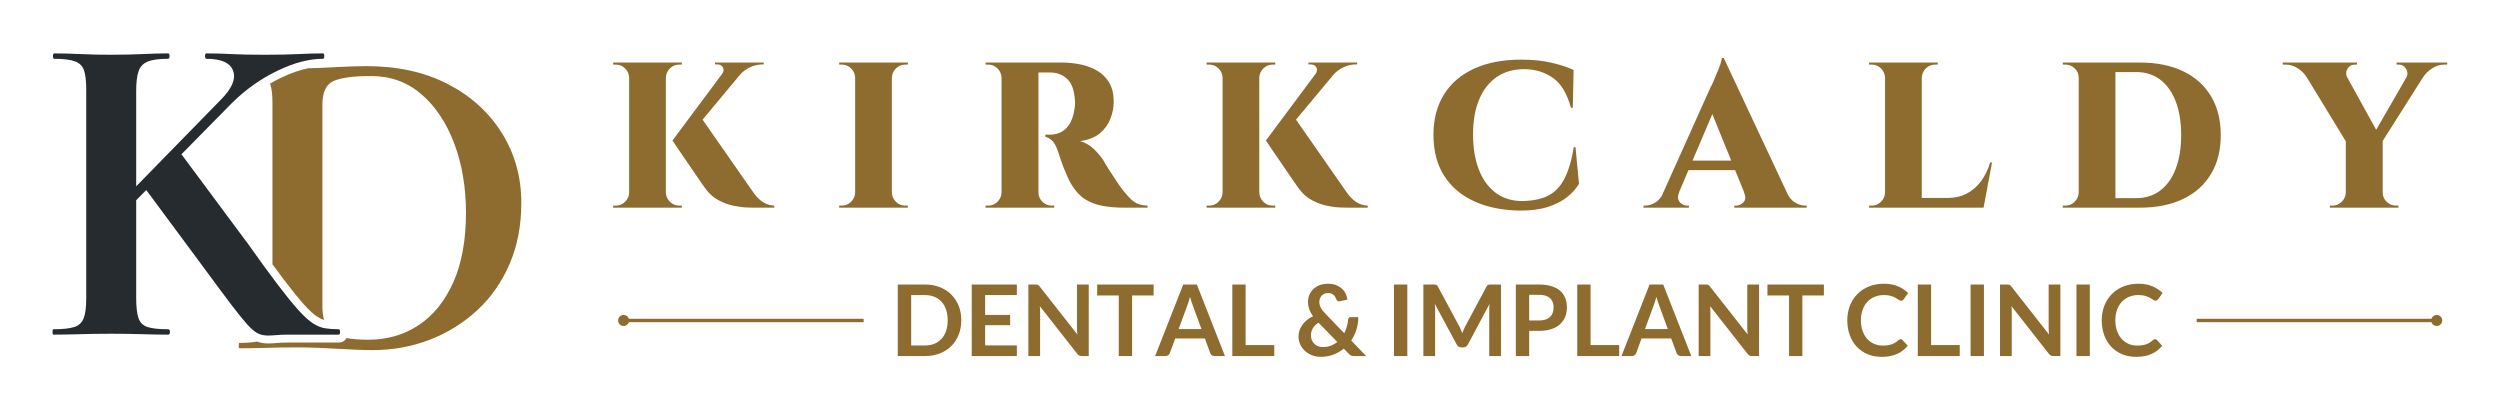
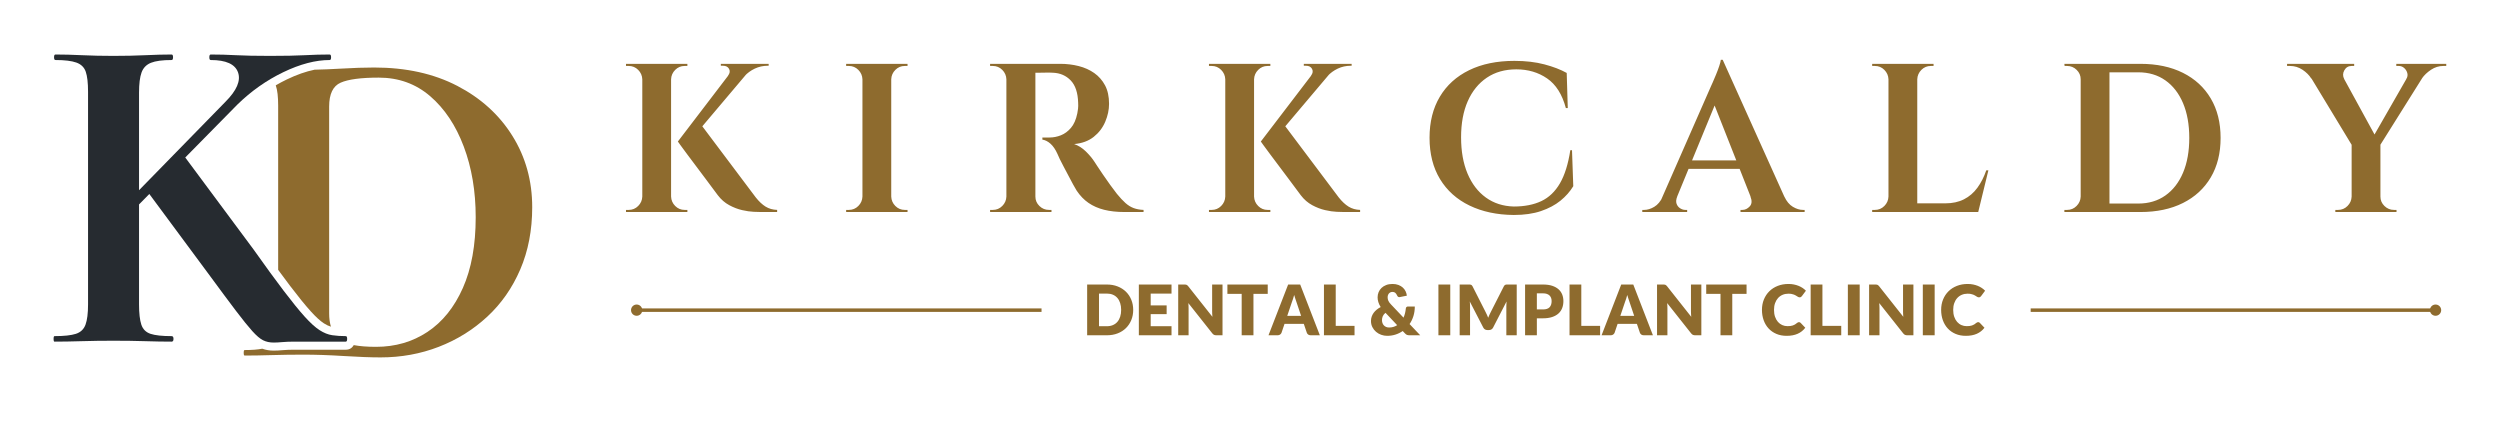
- <svg xmlns="http://www.w3.org/2000/svg" viewBox="0 0 1905 315" width="1905" height="315" role="img" aria-label="Kirkcaldy Dental &amp; Implant Clinic">
+ <svg xmlns="http://www.w3.org/2000/svg" viewBox="0 0 1866 315" width="1866" height="315" role="img" aria-label="Kirkcaldy Dental &amp; Implant Clinic">
  <g fill="#8E6B2E">
    <path d="M284.085 266.763Q273.112 266.763 256.653 265.735Q240.193 264.706 226.477 264.706Q214.133 264.706 202.817 265.049Q191.501 265.392 182.586 265.392Q181.9 265.392 181.9 263.334Q181.9 261.277 182.586 261.277Q190.744 261.277 195.772 260.267Q199.65 261.706 204.25 261.706Q207.267 261.706 211.311 261.338Q214.811 261.02 219.681 261.02H258.086Q262.089 261.02 264.025 257.587Q270.782 258.876 280.656 258.876Q302.259 258.876 319.061 247.732Q335.863 236.588 345.465 214.985Q355.066 193.382 355.066 162.178Q355.066 133.031 346.15 109.371Q337.235 85.711 321.118 71.823Q305.002 57.936 282.713 57.936Q262.825 57.936 254.252 61.707Q245.68 65.479 245.68 79.538V233.845Q245.68 239.482 247 243.833Q244.494 243.098 241.796 241.364Q237.671 238.712 231.866 232.279Q225.691 225.437 216.586 213.465Q212.513 208.11 207.618 201.423V78.853Q207.618 68.908 205.903 63.936Q205.86 63.811 205.814 63.688Q209.85 61.341 214.064 59.311Q225.057 54.014 234.796 52.022Q243.787 51.837 253.91 51.249Q268.654 50.392 279.284 50.392Q314.946 50.392 341.35 64.108Q367.753 77.824 382.498 101.484Q397.243 125.144 397.243 154.634Q397.243 180.352 388.327 201.097Q379.412 221.843 363.638 236.416Q347.865 250.99 327.462 258.877Q307.059 266.763 284.085 266.763Z" />
    <path data-kd="K" fill="#262B30" d="M65.718 227.225V68.461Q65.718 58.517 64.003 53.545Q62.289 48.573 56.974 46.687Q51.659 44.801 41.372 44.801Q40.343 44.801 40.343 42.743Q40.343 40.686 41.372 40.686Q50.287 40.686 61.26 41.2Q72.233 41.715 84.577 41.715Q97.608 41.715 108.581 41.2Q119.553 40.686 128.126 40.686Q129.155 40.686 129.155 42.743Q129.155 44.801 128.126 44.801Q117.839 44.801 112.695 46.858Q107.552 48.915 105.666 54.059Q103.78 59.203 103.78 69.147V227.225Q103.78 237.169 105.494 242.313Q107.209 247.456 112.352 249.171Q117.496 250.885 128.126 250.885Q129.498 250.885 129.498 252.943Q129.498 255.0 128.126 255.0Q119.211 255.0 108.409 254.657Q97.608 254.314 84.577 254.314Q72.233 254.314 60.917 254.657Q49.601 255.0 40.686 255.0Q40.0 255.0 40.0 252.943Q40.0 250.885 40.686 250.885Q51.316 250.885 56.631 249.171Q61.946 247.456 63.832 242.313Q65.718 237.169 65.718 227.225ZM156.244 205.279 109.266 141.842 136.699 115.439 189.163 186.077Q202.536 204.936 211.794 217.109Q221.053 229.282 227.396 236.312Q233.74 243.341 238.541 246.427Q243.341 249.514 247.97 250.199Q252.6 250.885 258.086 250.885Q259.115 250.885 259.115 252.943Q259.115 255.0 258.086 255.0Q242.998 255.0 233.74 255.0Q224.482 255.0 219.681 255.0Q214.537 255.0 210.766 255.343Q206.994 255.686 204.25 255.686Q199.793 255.686 196.364 253.971Q192.935 252.257 188.305 247.113Q183.676 241.97 176.132 232.026Q168.589 222.081 156.244 205.279ZM79.777 166.531 168.246 76.005Q180.933 63.317 177.675 54.059Q174.418 44.801 157.273 44.801Q156.244 44.801 156.244 42.743Q156.244 40.686 157.273 40.686Q166.531 40.686 176.132 41.2Q185.734 41.715 201.507 41.715Q217.967 41.715 227.568 41.2Q237.169 40.686 246.085 40.686Q247.113 40.686 247.113 42.743Q247.113 44.801 246.085 44.801Q230.311 44.801 211.451 53.888Q192.592 62.974 177.161 78.062L89.035 167.56Z" />
-     <path d="M533.129 87.94 573.419 145.768Q577.053 151.14 581.082 153.826Q585.111 156.512 590.009 156.67V158.25H574.841Q573.261 158.25 568.837 158.092Q564.413 157.934 558.804 156.749Q553.195 155.564 547.507 152.562Q541.819 149.56 537.553 143.714Q536.605 142.45 534.393 139.29Q532.181 136.13 529.416 132.022Q526.651 127.914 523.649 123.569Q520.647 119.224 518.119 115.511Q515.591 111.798 514.011 109.428Q512.431 107.058 512.431 107.058ZM570.733 48.756 523.175 105.794 512.431 107.058 555.881 48.756ZM581.951 47.65V49.072H581.319Q576.105 49.072 571.602 51.205Q567.099 53.338 563.939 56.814L550.193 56.498Q552.089 53.812 550.904 51.442Q549.719 49.072 546.401 49.072H544.821V47.65H581.319ZM507.375 47.65V158.25H479.409V47.65ZM479.883 146.716V158.25H467.243V156.67Q467.401 156.67 468.27 156.67Q469.139 156.67 469.297 156.67Q473.405 156.67 476.328 153.747Q479.251 150.824 479.409 146.716ZM479.883 59.184H479.409Q479.251 55.076 476.328 52.153Q473.405 49.23 469.297 49.23Q469.139 49.23 468.27 49.23Q467.401 49.23 467.243 49.23V47.65H479.883ZM506.901 146.716H507.375Q507.533 150.824 510.456 153.747Q513.379 156.67 517.487 156.67Q517.803 156.67 518.672 156.67Q519.541 156.67 519.541 156.67V158.25H506.901ZM506.901 59.184V47.65H519.541V49.23Q519.383 49.23 518.593 49.23Q517.803 49.23 517.487 49.23Q513.379 49.23 510.456 52.153Q507.533 55.076 507.375 59.184ZM679.595 47.65V158.25H651.629V47.65ZM652.103 146.716V158.25H639.463V156.67Q639.463 156.67 640.49 156.67Q641.517 156.67 641.517 156.67Q645.625 156.67 648.548 153.747Q651.471 150.824 651.629 146.716ZM652.103 59.184H651.629Q651.471 55.076 648.548 52.153Q645.625 49.23 641.517 49.23Q641.517 49.23 640.49 49.23Q639.463 49.23 639.463 49.23V47.65H652.103ZM679.121 146.716H679.595Q679.753 150.824 682.676 153.747Q685.599 156.67 689.707 156.67Q689.707 156.67 690.655 156.67Q691.603 156.67 691.761 156.67V158.25H679.121ZM679.121 59.184V47.65H691.761V49.23Q691.603 49.23 690.655 49.23Q689.707 49.23 689.707 49.23Q685.599 49.23 682.676 52.153Q679.753 55.076 679.595 59.184ZM789.247 47.65H808.997Q816.107 47.65 823.217 49.072Q830.327 50.494 836.094 53.891Q841.861 57.288 845.258 63.055Q848.655 68.822 848.655 77.512Q848.655 83.832 846.206 90.31Q843.757 96.788 838.148 101.528Q832.539 106.268 823.059 107.532Q829.063 109.27 833.566 113.615Q838.069 117.96 840.913 122.384Q841.071 122.858 842.493 125.228Q843.915 127.598 846.206 131.074Q848.497 134.55 850.867 138.184Q853.237 141.818 855.449 144.662Q859.083 149.244 861.848 151.851Q864.613 154.458 867.536 155.485Q870.459 156.512 874.409 156.67V158.25H856.871Q847.865 158.25 840.36 156.907Q832.855 155.564 827.009 151.93Q821.163 148.296 816.739 141.028Q815.159 138.658 813.895 135.735Q812.631 132.812 811.367 129.889Q810.103 126.966 809.155 124.201Q808.207 121.436 807.417 118.987Q806.627 116.538 805.995 114.8Q804.099 109.428 801.65 107.137Q799.201 104.846 796.515 104.214V102.634Q796.989 102.634 798.174 102.634Q799.359 102.634 800.149 102.634Q804.573 102.634 808.365 100.738Q812.157 98.842 814.843 94.734Q817.529 90.626 818.635 83.832Q818.951 82.41 819.109 80.672Q819.267 78.934 819.109 76.722Q818.477 65.188 813.342 60.29Q808.207 55.392 800.781 55.234Q799.201 55.234 797.305 55.234Q795.409 55.234 793.671 55.234Q791.933 55.234 790.827 55.234Q790.827 55.234 790.432 53.338Q790.037 51.442 789.642 49.546Q789.247 47.65 789.247 47.65ZM791.301 47.65V158.25H763.177V47.65ZM763.651 146.716V158.25H751.011V156.67Q751.327 156.67 752.117 156.67Q752.907 156.67 753.065 156.67Q757.173 156.67 760.096 153.747Q763.019 150.824 763.177 146.716ZM763.651 59.184H763.177Q763.019 55.076 760.096 52.153Q757.173 49.23 753.065 49.23Q752.907 49.23 752.117 49.23Q751.327 49.23 751.011 49.23V47.65H763.651ZM790.827 146.716H791.301Q791.301 150.824 794.303 153.747Q797.305 156.67 801.413 156.67Q801.729 156.67 802.44 156.67Q803.151 156.67 803.309 156.67V158.25H790.827ZM985.325 87.94 1025.615 145.768Q1029.249 151.14 1033.278 153.826Q1037.307 156.512 1042.205 156.67V158.25H1027.037Q1025.457 158.25 1021.033 158.092Q1016.609 157.934 1011 156.749Q1005.391 155.564 999.703 152.562Q994.015 149.56 989.749 143.714Q988.801 142.45 986.589 139.29Q984.377 136.13 981.612 132.022Q978.847 127.914 975.845 123.569Q972.843 119.224 970.315 115.511Q967.787 111.798 966.207 109.428Q964.627 107.058 964.627 107.058ZM1022.929 48.756 975.371 105.794 964.627 107.058 1008.077 48.756ZM1034.147 47.65V49.072H1033.515Q1028.301 49.072 1023.798 51.205Q1019.295 53.338 1016.135 56.814L1002.389 56.498Q1004.285 53.812 1003.1 51.442Q1001.915 49.072 998.597 49.072H997.017V47.65H1033.515ZM959.571 47.65V158.25H931.605V47.65ZM932.079 146.716V158.25H919.439V156.67Q919.597 156.67 920.466 156.67Q921.335 156.67 921.493 156.67Q925.601 156.67 928.524 153.747Q931.447 150.824 931.605 146.716ZM932.079 59.184H931.605Q931.447 55.076 928.524 52.153Q925.601 49.23 921.493 49.23Q921.335 49.23 920.466 49.23Q919.597 49.23 919.439 49.23V47.65H932.079ZM959.097 146.716H959.571Q959.729 150.824 962.652 153.747Q965.575 156.67 969.683 156.67Q969.999 156.67 970.868 156.67Q971.737 156.67 971.737 156.67V158.25H959.097ZM959.097 59.184V47.65H971.737V49.23Q971.579 49.23 970.789 49.23Q969.999 49.23 969.683 49.23Q965.575 49.23 962.652 52.153Q959.729 55.076 959.571 59.184ZM1200.521 112.114 1203.207 140.08Q1199.889 145.61 1194.122 150.192Q1188.355 154.774 1179.665 157.618Q1170.975 160.462 1158.809 160.462Q1138.585 160.304 1123.575 153.51Q1108.565 146.716 1100.428 133.918Q1092.291 121.12 1092.291 102.792Q1092.291 84.938 1100.27 72.061Q1108.249 59.184 1123.259 52.311Q1138.269 45.438 1159.125 45.438Q1172.081 45.438 1182.272 47.808Q1192.463 50.178 1199.099 53.338L1198.467 82.094H1197.045Q1192.621 65.82 1183.22 59.263Q1173.819 52.706 1161.337 52.706Q1149.171 52.706 1140.481 58.71Q1131.791 64.714 1127.13 75.774Q1122.469 86.834 1122.469 102.318Q1122.469 117.96 1126.893 129.257Q1131.317 140.554 1139.454 146.716Q1147.591 152.878 1158.809 153.194Q1171.291 153.194 1179.27 149.323Q1187.249 145.452 1191.989 136.367Q1196.729 127.282 1199.257 112.114ZM1313.491 44.174 1366.579 157.302H1333.399L1301.799 79.566ZM1279.521 146.716Q1278.099 149.876 1278.889 152.088Q1279.679 154.3 1281.654 155.485Q1283.629 156.67 1285.525 156.67H1286.947V158.25H1252.345V156.67Q1252.345 156.67 1253.056 156.67Q1253.767 156.67 1253.767 156.67Q1257.401 156.67 1261.272 154.379Q1265.143 152.088 1267.671 146.716ZM1313.491 44.174 1313.649 66.136 1274.623 157.776H1262.457L1303.537 66.294Q1304.327 65.188 1305.512 62.265Q1306.697 59.342 1308.198 55.866Q1309.699 52.39 1310.805 49.23Q1311.911 46.07 1312.069 44.174ZM1328.185 122.384V129.652H1282.523V122.384ZM1328.975 146.716H1361.523Q1364.051 152.088 1367.922 154.379Q1371.793 156.67 1375.427 156.67Q1375.427 156.67 1376.059 156.67Q1376.691 156.67 1376.691 156.67V158.25H1321.549V156.67H1322.971Q1326.131 156.67 1328.58 154.063Q1331.029 151.456 1328.975 146.716ZM1464.381 47.65V158.25H1436.415V47.65ZM1505.777 150.824 1510.991 158.25H1463.907V150.824ZM1517.943 123.806 1511.465 158.25H1478.759L1484.447 150.824Q1492.189 150.824 1498.509 147.585Q1504.829 144.346 1509.411 138.263Q1513.993 132.18 1516.521 123.806ZM1436.889 146.716V158.25H1424.249V156.67Q1424.249 156.67 1425.276 156.67Q1426.303 156.67 1426.303 156.67Q1430.411 156.67 1433.334 153.747Q1436.257 150.824 1436.415 146.716ZM1436.889 59.184H1436.415Q1436.257 55.076 1433.334 52.153Q1430.411 49.23 1426.303 49.23Q1426.303 49.23 1425.276 49.23Q1424.249 49.23 1424.249 49.23V47.65H1436.889ZM1463.907 59.184V47.65H1476.547V49.23Q1476.389 49.23 1475.441 49.23Q1474.493 49.23 1474.493 49.23Q1470.385 49.23 1467.462 52.153Q1464.539 55.076 1464.381 59.184ZM1630.439 47.65Q1649.715 47.65 1663.54 54.286Q1677.365 60.922 1684.791 73.325Q1692.217 85.728 1692.217 102.95Q1692.217 120.172 1684.791 132.575Q1677.365 144.978 1663.54 151.614Q1649.715 158.25 1630.439 158.25H1591.571L1591.413 150.982Q1597.417 150.982 1602.947 150.982Q1608.477 150.982 1613.059 150.982Q1617.641 150.982 1620.959 150.982Q1624.277 150.982 1626.094 150.982Q1627.911 150.982 1627.911 150.982Q1638.497 150.982 1646.16 145.136Q1653.823 139.29 1657.931 128.546Q1662.039 117.802 1662.039 102.95Q1662.039 88.098 1657.931 77.354Q1653.823 66.61 1646.16 60.764Q1638.497 54.918 1627.911 54.918Q1627.911 54.918 1626.015 54.918Q1624.119 54.918 1620.564 54.918Q1617.009 54.918 1612.348 54.918Q1607.687 54.918 1601.92 54.918Q1596.153 54.918 1589.833 54.918V47.65ZM1611.953 47.65V158.25H1583.987V47.65ZM1584.461 146.716V158.25H1571.821V156.67Q1571.821 156.67 1572.848 156.67Q1573.875 156.67 1573.875 156.67Q1577.983 156.67 1580.906 153.747Q1583.829 150.824 1583.987 146.716ZM1584.461 59.184H1583.987Q1583.987 55.076 1580.985 52.153Q1577.983 49.23 1573.875 49.23Q1573.875 49.23 1572.927 49.23Q1571.979 49.23 1571.979 49.23L1571.821 47.65H1584.461ZM1782.435 47.808 1815.141 107.058 1787.807 108.164 1750.993 47.808ZM1815.615 107.374V158.25H1787.491V107.374ZM1840.105 47.808H1853.377L1813.719 110.376L1804.871 108.954ZM1833.627 59.026Q1834.891 56.814 1834.259 54.523Q1833.627 52.232 1831.968 50.731Q1830.309 49.23 1828.097 49.23Q1828.097 49.23 1827.149 49.23Q1826.201 49.23 1826.201 49.23V47.65H1864.753V49.23H1862.541Q1857.643 49.23 1853.298 52.074Q1848.953 54.918 1846.583 58.552ZM1788.597 59.026 1757.471 58.552Q1755.259 54.918 1750.993 52.074Q1746.727 49.23 1741.671 49.23H1739.459V47.65H1796.023V49.23Q1796.023 49.23 1795.075 49.23Q1794.127 49.23 1794.127 49.23Q1790.651 49.23 1788.755 52.469Q1786.859 55.708 1788.597 59.026ZM1787.965 146.716V158.25H1775.325V156.67Q1775.325 156.67 1776.273 156.67Q1777.221 156.67 1777.379 156.67Q1781.487 156.67 1784.41 153.747Q1787.333 150.824 1787.491 146.716ZM1815.141 146.716H1815.615Q1815.615 150.824 1818.617 153.747Q1821.619 156.67 1825.727 156.67Q1825.727 156.67 1826.675 156.67Q1827.623 156.67 1827.623 156.67V158.25H1815.141Z" />
-     <path d="M732.504 244.053Q732.504 250.047 730.506 255.061Q728.508 260.075 724.889 263.695Q721.27 267.314 716.18 269.312Q711.091 271.31 704.908 271.31H684.098V216.796H704.908Q711.091 216.796 716.18 218.813Q721.27 220.83 724.889 224.43Q728.508 228.03 730.506 233.045Q732.504 238.059 732.504 244.053ZM722.137 244.053Q722.137 239.567 720.931 236.004Q719.724 232.441 717.5 229.972Q715.276 227.503 712.09 226.183Q708.904 224.864 704.908 224.864H694.314V263.242H704.908Q708.904 263.242 712.09 261.923Q715.276 260.603 717.5 258.134Q719.724 255.665 720.931 252.102Q722.137 248.539 722.137 244.053ZM774.842 216.796V224.864H750.676V239.981H769.714V247.785H750.676V263.204H774.842V271.31H740.459V216.796ZM788.941 216.796Q789.62 216.796 790.072 216.852Q790.525 216.909 790.883 217.079Q791.241 217.248 791.58 217.569Q791.92 217.889 792.334 218.417L820.949 254.873Q820.798 253.553 820.741 252.29Q820.685 251.027 820.685 249.934V216.796H829.62V271.31H824.379Q823.173 271.31 822.381 270.933Q821.59 270.556 820.836 269.576L792.334 233.271Q792.447 234.477 792.504 235.665Q792.561 236.852 792.561 237.832V271.31H783.626V216.796H788.941ZM879.044 216.796V225.127H862.645V271.31H852.504V225.127H836.029V216.796ZM933.408 271.31H925.566Q924.247 271.31 923.398 270.65Q922.55 269.99 922.173 269.01L918.102 257.889H895.519L891.448 269.01Q891.146 269.877 890.26 270.594Q889.374 271.31 888.092 271.31H880.213L901.627 216.796H911.994ZM898.121 250.726H915.5L908.865 232.592Q908.413 231.386 907.866 229.746Q907.319 228.106 906.792 226.183Q906.264 228.106 905.755 229.765Q905.246 231.423 904.756 232.668ZM949.166 262.941H970.995V271.31H939.025V216.796H949.166ZM1012.05 216.193Q1015.368 216.193 1017.988 217.211Q1020.608 218.228 1022.474 219.925Q1024.34 221.621 1025.415 223.808Q1026.489 225.995 1026.678 228.332L1020.759 229.576Q1020.646 229.614 1020.514 229.614Q1020.382 229.614 1020.269 229.614Q1019.628 229.614 1019.119 229.256Q1018.61 228.898 1018.308 228.144Q1017.969 227.163 1017.441 226.277Q1016.913 225.391 1016.159 224.732Q1015.405 224.072 1014.387 223.676Q1013.369 223.28 1012.05 223.28Q1010.467 223.28 1009.222 223.827Q1007.978 224.374 1007.111 225.297Q1006.244 226.221 1005.792 227.446Q1005.339 228.671 1005.339 230.029Q1005.339 231.16 1005.584 232.215Q1005.829 233.271 1006.357 234.326Q1006.885 235.382 1007.733 236.494Q1008.582 237.606 1009.826 238.888L1024.302 253.93Q1025.547 251.555 1026.301 248.916Q1027.055 246.277 1027.281 243.563Q1027.356 242.696 1027.846 242.168Q1028.336 241.64 1029.203 241.64H1035.047Q1035.009 246.617 1033.614 251.141Q1032.219 255.665 1029.618 259.472L1041.041 271.31H1031.918Q1031.202 271.31 1030.655 271.235Q1030.108 271.159 1029.618 270.952Q1029.128 270.745 1028.676 270.405Q1028.223 270.066 1027.733 269.538L1023.963 265.655Q1020.344 268.596 1015.914 270.254Q1011.484 271.913 1006.32 271.913Q1003.153 271.913 1000.137 270.839Q997.121 269.764 994.746 267.728Q992.371 265.693 990.919 262.809Q989.468 259.925 989.468 256.305Q989.468 253.78 990.297 251.499Q991.126 249.218 992.597 247.257Q994.067 245.297 996.084 243.714Q998.101 242.13 1000.514 240.999Q998.516 238.172 997.592 235.476Q996.668 232.781 996.668 230.104Q996.668 227.276 997.705 224.732Q998.742 222.187 1000.721 220.302Q1002.7 218.417 1005.566 217.305Q1008.431 216.193 1012.05 216.193ZM998.93 255.551Q998.93 257.625 999.647 259.284Q1000.363 260.942 1001.607 262.092Q1002.851 263.242 1004.491 263.864Q1006.131 264.486 1007.978 264.486Q1011.296 264.486 1014.029 263.45Q1016.762 262.413 1019.024 260.565L1004.698 245.863Q1001.682 247.823 1000.306 250.273Q998.93 252.724 998.93 255.551ZM1072.37 271.31H1062.191V216.796H1072.37ZM1111.993 248.69Q1112.634 249.896 1113.18 251.197Q1113.727 252.498 1114.255 253.817Q1114.782 252.46 1115.348 251.141Q1115.913 249.821 1116.554 248.615L1132.69 218.417Q1132.992 217.851 1133.312 217.512Q1133.632 217.173 1134.028 217.022Q1134.424 216.871 1134.914 216.834Q1135.404 216.796 1136.083 216.796H1143.736V271.31H1134.801V236.098Q1134.801 235.118 1134.858 233.949Q1134.914 232.781 1135.027 231.574L1118.552 262.488Q1117.987 263.544 1117.082 264.128Q1116.177 264.712 1114.971 264.712H1113.576Q1112.37 264.712 1111.465 264.128Q1110.56 263.544 1109.995 262.488L1093.293 231.461Q1093.444 232.705 1093.501 233.893Q1093.557 235.08 1093.557 236.098V271.31H1084.622V216.796H1092.276Q1092.954 216.796 1093.444 216.834Q1093.934 216.871 1094.33 217.022Q1094.726 217.173 1095.065 217.512Q1095.405 217.851 1095.706 218.417L1111.993 248.69ZM1165.225 252.121V271.31H1155.084V216.796H1172.84Q1178.307 216.796 1182.303 218.078Q1186.299 219.359 1188.901 221.659Q1191.502 223.959 1192.746 227.163Q1193.99 230.368 1193.99 234.175Q1193.99 238.134 1192.671 241.433Q1191.351 244.732 1188.712 247.107Q1186.073 249.482 1182.115 250.801Q1178.156 252.121 1172.84 252.121ZM1165.225 244.204H1172.84Q1175.63 244.204 1177.704 243.506Q1179.777 242.809 1181.134 241.508Q1182.492 240.208 1183.17 238.341Q1183.849 236.475 1183.849 234.175Q1183.849 231.989 1183.17 230.217Q1182.492 228.445 1181.134 227.201Q1179.777 225.957 1177.704 225.297Q1175.63 224.637 1172.84 224.637H1165.225ZM1212.011 262.941H1233.839V271.31H1201.869V216.796H1212.011ZM1288.768 271.31H1280.926Q1279.607 271.31 1278.759 270.65Q1277.91 269.99 1277.533 269.01L1273.462 257.889H1250.879L1246.808 269.01Q1246.506 269.877 1245.62 270.594Q1244.734 271.31 1243.453 271.31H1235.573L1256.987 216.796H1267.354ZM1253.481 250.726H1270.86L1264.225 232.592Q1263.773 231.386 1263.226 229.746Q1262.68 228.106 1262.152 226.183Q1261.624 228.106 1261.115 229.765Q1260.606 231.423 1260.116 232.668ZM1299.701 216.796Q1300.38 216.796 1300.832 216.852Q1301.284 216.909 1301.643 217.079Q1302.001 217.248 1302.34 217.569Q1302.679 217.889 1303.094 218.417L1331.708 254.873Q1331.557 253.553 1331.501 252.29Q1331.444 251.027 1331.444 249.934V216.796H1340.379V271.31H1335.139Q1333.933 271.31 1333.141 270.933Q1332.349 270.556 1331.595 269.576L1303.094 233.271Q1303.207 234.477 1303.264 235.665Q1303.32 236.852 1303.32 237.832V271.31H1294.385V216.796H1299.701ZM1389.804 216.796V225.127H1373.404V271.31H1363.263V225.127H1346.788V216.796ZM1448.277 258.454Q1449.106 258.454 1449.709 259.095L1453.705 263.431Q1450.388 267.54 1445.543 269.727Q1440.699 271.913 1433.913 271.913Q1427.843 271.913 1422.999 269.84Q1418.154 267.766 1414.724 264.072Q1411.293 260.377 1409.465 255.25Q1407.636 250.123 1407.636 244.053Q1407.636 237.908 1409.672 232.799Q1411.708 227.691 1415.402 223.996Q1419.097 220.302 1424.243 218.247Q1429.389 216.193 1435.609 216.193Q1441.679 216.193 1446.222 218.134Q1450.765 220.076 1454.007 223.28L1450.614 227.993Q1450.312 228.445 1449.841 228.784Q1449.37 229.124 1448.541 229.124Q1447.673 229.124 1446.769 228.445Q1445.864 227.767 1444.469 226.975Q1443.074 226.183 1440.944 225.505Q1438.814 224.826 1435.534 224.826Q1431.689 224.826 1428.465 226.164Q1425.242 227.503 1422.923 229.991Q1420.605 232.479 1419.304 236.042Q1418.004 239.604 1418.004 244.053Q1418.004 248.652 1419.304 252.234Q1420.605 255.815 1422.829 258.266Q1425.053 260.716 1428.069 262.017Q1431.085 263.318 1434.554 263.318Q1436.627 263.318 1438.305 263.091Q1439.983 262.865 1441.396 262.375Q1442.81 261.885 1444.073 261.112Q1445.336 260.339 1446.58 259.208Q1446.957 258.869 1447.372 258.662Q1447.787 258.454 1448.277 258.454ZM1471.5 262.941H1493.328V271.31H1461.359V216.796H1471.5ZM1511.763 271.31H1501.584V216.796H1511.763ZM1529.332 216.796Q1530.01 216.796 1530.463 216.852Q1530.915 216.909 1531.273 217.079Q1531.631 217.248 1531.971 217.569Q1532.31 217.889 1532.725 218.417L1561.339 254.873Q1561.188 253.553 1561.132 252.29Q1561.075 251.027 1561.075 249.934V216.796H1570.01V271.31H1564.77Q1563.563 271.31 1562.772 270.933Q1561.98 270.556 1561.226 269.576L1532.725 233.271Q1532.838 234.477 1532.894 235.665Q1532.951 236.852 1532.951 237.832V271.31H1524.016V216.796H1529.332ZM1592.441 271.31H1582.262V216.796H1592.441ZM1642.168 258.454Q1642.997 258.454 1643.6 259.095L1647.597 263.431Q1644.279 267.54 1639.435 269.727Q1634.59 271.913 1627.804 271.913Q1621.734 271.913 1616.89 269.84Q1612.045 267.766 1608.615 264.072Q1605.184 260.377 1603.356 255.25Q1601.527 250.123 1601.527 244.053Q1601.527 237.908 1603.563 232.799Q1605.599 227.691 1609.293 223.996Q1612.988 220.302 1618.134 218.247Q1623.28 216.193 1629.501 216.193Q1635.57 216.193 1640.113 218.134Q1644.656 220.076 1647.898 223.28L1644.505 227.993Q1644.204 228.445 1643.732 228.784Q1643.261 229.124 1642.432 229.124Q1641.565 229.124 1640.66 228.445Q1639.755 227.767 1638.36 226.975Q1636.965 226.183 1634.835 225.505Q1632.705 224.826 1629.425 224.826Q1625.58 224.826 1622.356 226.164Q1619.133 227.503 1616.815 229.991Q1614.496 232.479 1613.195 236.042Q1611.895 239.604 1611.895 244.053Q1611.895 248.652 1613.195 252.234Q1614.496 255.815 1616.72 258.266Q1618.945 260.716 1621.961 262.017Q1624.977 263.318 1628.445 263.318Q1630.518 263.318 1632.196 263.091Q1633.874 262.865 1635.288 262.375Q1636.701 261.885 1637.964 261.112Q1639.227 260.339 1640.471 259.208Q1640.848 258.869 1641.263 258.662Q1641.678 258.454 1642.168 258.454Z" />
+     <path d="M522.069 91.416 564.097 147.348Q567.731 151.93 571.444 154.221Q575.157 156.512 580.055 156.67V158.25H568.047Q566.467 158.25 562.596 158.092Q558.725 157.934 553.906 156.828Q549.087 155.722 544.268 153.115Q539.449 150.508 535.815 145.768Q535.183 144.978 532.813 141.739Q530.443 138.5 527.046 133.997Q523.649 129.494 519.936 124.517Q516.223 119.54 513.063 115.353Q509.903 111.166 507.928 108.401Q505.953 105.636 505.953 105.636ZM562.675 48.756 515.275 104.846 505.953 105.636 549.403 48.756ZM573.735 47.65V49.072H573.103Q567.889 49.072 563.386 51.205Q558.883 53.338 555.723 56.814L543.399 56.498Q545.453 53.812 544.189 51.442Q542.925 49.072 539.607 49.072H538.027V47.65H573.103ZM500.897 47.65V158.25H479.409V47.65ZM479.883 146.716V158.25H467.243V156.67Q467.401 156.67 468.27 156.67Q469.139 156.67 469.297 156.67Q473.405 156.67 476.328 153.747Q479.251 150.824 479.409 146.716ZM479.883 59.184H479.409Q479.251 55.076 476.328 52.153Q473.405 49.23 469.297 49.23Q469.139 49.23 468.27 49.23Q467.401 49.23 467.243 49.23V47.65H479.883ZM500.423 146.716H500.897Q501.055 150.824 503.978 153.747Q506.901 156.67 511.009 156.67Q511.167 156.67 512.036 156.67Q512.905 156.67 513.063 156.67V158.25H500.423ZM500.423 59.184V47.65H513.063V49.23Q512.905 49.23 512.036 49.23Q511.167 49.23 511.009 49.23Q506.901 49.23 503.978 52.153Q501.055 55.076 500.897 59.184ZM665.217 47.65V158.25H643.729V47.65ZM644.203 146.716V158.25H631.563V156.67Q631.563 156.67 632.59 156.67Q633.617 156.67 633.617 156.67Q637.725 156.67 640.648 153.747Q643.571 150.824 643.729 146.716ZM644.203 59.184H643.729Q643.571 55.076 640.648 52.153Q637.725 49.23 633.617 49.23Q633.617 49.23 632.59 49.23Q631.563 49.23 631.563 49.23V47.65H644.203ZM664.743 146.716H665.217Q665.375 150.824 668.298 153.747Q671.221 156.67 675.329 156.67Q675.329 156.67 676.277 156.67Q677.225 156.67 677.383 156.67V158.25H664.743ZM664.743 59.184V47.65H677.383V49.23Q677.225 49.23 676.277 49.23Q675.329 49.23 675.329 49.23Q671.221 49.23 668.298 52.153Q665.375 55.076 665.217 59.184ZM770.761 47.65H791.459Q798.569 47.65 805.126 49.309Q811.683 50.968 816.739 54.523Q821.795 58.078 824.797 63.687Q827.799 69.296 827.799 77.512Q827.799 84.148 824.955 90.863Q822.111 97.578 816.344 102.16Q810.577 106.742 801.729 107.532Q806.469 109.112 810.498 113.062Q814.527 117.012 817.055 120.962Q817.213 121.278 818.951 123.885Q820.689 126.492 823.296 130.363Q825.903 134.234 828.668 138.026Q831.433 141.818 833.645 144.662Q837.121 148.928 840.044 151.535Q842.967 154.142 846.206 155.327Q849.445 156.512 853.553 156.67V158.25H839.333Q830.801 158.25 824.165 156.591Q817.529 154.932 812.473 151.456Q807.417 147.98 803.625 142.292Q802.519 140.554 800.939 137.631Q799.359 134.708 797.542 131.232Q795.725 127.756 793.987 124.517Q792.249 121.278 790.985 118.671Q789.721 116.064 789.247 114.8Q787.035 109.902 784.112 107.295Q781.189 104.688 778.029 104.214V102.634Q778.345 102.634 779.925 102.634Q781.505 102.634 783.401 102.634Q787.667 102.634 791.854 100.975Q796.041 99.316 799.359 95.445Q802.677 91.574 804.099 84.622Q804.415 83.2 804.652 81.146Q804.889 79.092 804.731 76.722Q804.415 65.504 799.201 60.053Q793.987 54.602 785.929 54.286Q783.401 54.128 780.478 54.207Q777.555 54.286 775.264 54.286Q772.973 54.286 772.341 54.286Q772.341 54.128 771.946 52.548Q771.551 50.968 771.156 49.309Q770.761 47.65 770.761 47.65ZM772.815 47.65V158.25H751.169V47.65ZM751.643 146.716V158.25H739.003V156.67Q739.161 156.67 740.109 156.67Q741.057 156.67 741.057 156.67Q745.165 156.67 748.088 153.747Q751.011 150.824 751.169 146.716ZM751.643 59.184H751.169Q751.011 55.076 748.088 52.153Q745.165 49.23 741.057 49.23Q741.057 49.23 740.109 49.23Q739.161 49.23 739.003 49.23V47.65H751.643ZM772.341 146.716H772.815Q772.815 150.824 775.817 153.747Q778.819 156.67 782.927 156.67Q783.085 156.67 783.875 156.67Q784.665 156.67 784.823 156.67V158.25H772.341ZM957.201 91.416 999.229 147.348Q1002.863 151.93 1006.576 154.221Q1010.289 156.512 1015.187 156.67V158.25H1003.179Q1001.599 158.25 997.728 158.092Q993.857 157.934 989.038 156.828Q984.219 155.722 979.4 153.115Q974.581 150.508 970.947 145.768Q970.315 144.978 967.945 141.739Q965.575 138.5 962.178 133.997Q958.781 129.494 955.068 124.517Q951.355 119.54 948.195 115.353Q945.035 111.166 943.06 108.401Q941.085 105.636 941.085 105.636ZM997.807 48.756 950.407 104.846 941.085 105.636 984.535 48.756ZM1008.867 47.65V49.072H1008.235Q1003.021 49.072 998.518 51.205Q994.015 53.338 990.855 56.814L978.531 56.498Q980.585 53.812 979.321 51.442Q978.057 49.072 974.739 49.072H973.159V47.65H1008.235ZM936.029 47.65V158.25H914.541V47.65ZM915.015 146.716V158.25H902.375V156.67Q902.533 156.67 903.402 156.67Q904.271 156.67 904.429 156.67Q908.537 156.67 911.46 153.747Q914.383 150.824 914.541 146.716ZM915.015 59.184H914.541Q914.383 55.076 911.46 52.153Q908.537 49.23 904.429 49.23Q904.271 49.23 903.402 49.23Q902.533 49.23 902.375 49.23V47.65H915.015ZM935.555 146.716H936.029Q936.187 150.824 939.11 153.747Q942.033 156.67 946.141 156.67Q946.299 156.67 947.168 156.67Q948.037 156.67 948.195 156.67V158.25H935.555ZM935.555 59.184V47.65H948.195V49.23Q948.037 49.23 947.168 49.23Q946.299 49.23 946.141 49.23Q942.033 49.23 939.11 52.153Q936.187 55.076 936.029 59.184ZM1173.345 112.114 1174.293 138.974Q1170.659 144.978 1164.734 149.797Q1158.809 154.616 1150.198 157.539Q1141.587 160.462 1129.895 160.462Q1111.093 160.304 1096.873 153.431Q1082.653 146.558 1074.832 133.681Q1067.011 120.804 1067.011 102.792Q1067.011 85.096 1074.674 72.219Q1082.337 59.342 1096.557 52.39Q1110.777 45.438 1130.369 45.438Q1142.851 45.438 1152.726 48.045Q1162.601 50.652 1169.395 54.444L1170.185 80.672H1168.763Q1164.655 65.346 1154.78 58.552Q1144.905 51.758 1131.791 51.758Q1118.993 51.758 1109.75 57.999Q1100.507 64.24 1095.53 75.537Q1090.553 86.834 1090.553 102.476Q1090.553 118.118 1095.372 129.573Q1100.191 141.028 1109.039 147.427Q1117.887 153.826 1129.895 154.142Q1141.903 154.142 1150.435 150.113Q1158.967 146.084 1164.339 136.841Q1169.711 127.598 1172.081 112.114ZM1285.841 44.648 1336.559 157.302H1310.805L1277.309 72.456ZM1251.871 146.716Q1250.607 149.876 1251.397 152.088Q1252.187 154.3 1254.083 155.485Q1255.979 156.67 1257.875 156.67H1259.297V158.25H1225.801V156.67Q1225.801 156.67 1226.512 156.67Q1227.223 156.67 1227.223 156.67Q1230.857 156.67 1234.728 154.379Q1238.599 152.088 1241.127 146.716ZM1285.841 44.648 1286.473 62.502 1247.289 157.776H1236.071L1276.993 64.556Q1277.309 63.924 1278.415 61.396Q1279.521 58.868 1280.864 55.629Q1282.207 52.39 1283.234 49.309Q1284.261 46.228 1284.419 44.648ZM1303.379 119.698V126.018H1256.295V119.698ZM1306.539 146.716H1331.819Q1334.347 152.088 1338.218 154.379Q1342.089 156.67 1345.723 156.67Q1345.723 156.67 1346.355 156.67Q1346.987 156.67 1346.987 156.67V158.25H1299.113V156.67H1300.535Q1303.537 156.67 1305.986 154.063Q1308.435 151.456 1306.539 146.716ZM1431.043 47.65V158.25H1409.555V47.65ZM1472.913 151.772 1476.073 158.25H1430.569V151.772ZM1484.131 127.124 1476.547 158.25H1446.369L1452.057 151.772Q1459.957 151.772 1465.882 148.77Q1471.807 145.768 1475.915 140.159Q1480.023 134.55 1482.551 127.124ZM1410.029 146.716V158.25H1397.389V156.67Q1397.389 156.67 1398.416 156.67Q1399.443 156.67 1399.443 156.67Q1403.551 156.67 1406.474 153.747Q1409.397 150.824 1409.555 146.716ZM1410.029 59.184H1409.555Q1409.397 55.076 1406.474 52.153Q1403.551 49.23 1399.443 49.23Q1399.443 49.23 1398.416 49.23Q1397.389 49.23 1397.389 49.23V47.65H1410.029ZM1430.569 59.184V47.65H1443.209V49.23Q1443.051 49.23 1442.103 49.23Q1441.155 49.23 1441.155 49.23Q1437.047 49.23 1434.124 52.153Q1431.201 55.076 1431.043 59.184ZM1597.575 47.65Q1615.903 47.65 1629.333 54.365Q1642.763 61.08 1650.11 73.483Q1657.457 85.886 1657.457 102.95Q1657.457 120.014 1650.11 132.417Q1642.763 144.82 1629.333 151.535Q1615.903 158.25 1597.575 158.25H1560.603L1560.445 151.93Q1564.237 151.93 1568.977 151.93Q1573.717 151.93 1578.457 151.93Q1583.197 151.93 1587.226 151.93Q1591.255 151.93 1593.625 151.93Q1595.995 151.93 1595.995 151.93Q1607.687 151.93 1616.219 145.926Q1624.751 139.922 1629.412 128.941Q1634.073 117.96 1634.073 102.95Q1634.073 87.94 1629.412 76.959Q1624.751 65.978 1616.219 59.974Q1607.687 53.97 1595.995 53.97Q1595.995 53.97 1593.467 53.97Q1590.939 53.97 1586.752 53.97Q1582.565 53.97 1577.667 53.97Q1572.769 53.97 1567.792 53.97Q1562.815 53.97 1558.865 53.97V47.65ZM1574.507 47.65V158.25H1553.019V47.65ZM1553.493 146.716V158.25H1540.853V156.67Q1540.853 156.67 1541.88 156.67Q1542.907 156.67 1542.907 156.67Q1547.015 156.67 1549.938 153.747Q1552.861 150.824 1553.019 146.716ZM1553.493 59.184H1553.019Q1553.019 55.076 1550.017 52.153Q1547.015 49.23 1542.907 49.23Q1542.907 49.23 1541.959 49.23Q1541.011 49.23 1541.011 49.23L1540.853 47.65H1553.493ZM1743.567 47.808 1775.641 106.426 1755.891 109.112 1718.761 47.808ZM1776.747 107.374V158.25H1755.259V107.374ZM1802.501 47.808H1814.509L1775.167 110.534L1767.425 108.954ZM1796.023 59.026Q1797.445 56.814 1796.813 54.523Q1796.181 52.232 1794.443 50.731Q1792.705 49.23 1790.493 49.23Q1790.493 49.23 1789.545 49.23Q1788.597 49.23 1788.597 49.23V47.65H1825.885V49.23H1823.673Q1818.775 49.23 1814.509 52.074Q1810.243 54.918 1807.715 58.552ZM1749.729 59.026 1725.081 58.552Q1722.869 54.918 1718.603 52.074Q1714.337 49.23 1709.281 49.23H1707.069V47.65H1757.155V49.23Q1757.155 49.23 1756.207 49.23Q1755.259 49.23 1755.259 49.23Q1751.625 49.23 1749.808 52.469Q1747.991 55.708 1749.729 59.026ZM1755.575 146.716V158.25H1743.093V156.67Q1743.093 156.67 1744.041 156.67Q1744.989 156.67 1745.147 156.67Q1749.255 156.67 1752.178 153.747Q1755.101 150.824 1755.259 146.716ZM1776.273 146.716H1776.747Q1776.747 150.824 1779.749 153.747Q1782.751 156.67 1786.859 156.67Q1786.859 156.67 1787.807 156.67Q1788.755 156.67 1788.755 156.67V158.25H1776.273Z" />
+     <path d="M845.822 231.296Q845.822 235.404 844.405 238.875Q842.988 242.346 840.414 244.881Q837.84 247.416 834.213 248.833Q830.586 250.25 826.166 250.25H811.45V212.368H826.166Q830.586 212.368 834.213 213.798Q837.84 215.228 840.414 217.75Q842.988 220.272 844.405 223.743Q845.822 227.214 845.822 231.296ZM836.826 231.296Q836.826 228.488 836.098 226.226Q835.37 223.964 834.005 222.391Q832.64 220.818 830.664 219.973Q828.688 219.128 826.166 219.128H820.29V243.49H826.166Q828.688 243.49 830.664 242.645Q832.64 241.8 834.005 240.227Q835.37 238.654 836.098 236.392Q836.826 234.13 836.826 231.296ZM874.422 212.368V219.128H858.874V227.968H870.782V234.468H858.874V243.49H874.422V250.25H850.034V212.368ZM884.042 212.368Q884.614 212.368 885.004 212.42Q885.394 212.472 885.706 212.615Q886.018 212.758 886.304 213.018Q886.59 213.278 886.954 213.72L904.946 236.47Q904.842 235.378 904.79 234.351Q904.738 233.324 904.738 232.414V212.368H912.486V250.25H907.91Q906.896 250.25 906.194 249.938Q905.492 249.626 904.842 248.794L886.98 226.226Q887.058 227.214 887.11 228.163Q887.162 229.112 887.162 229.944V250.25H879.414V212.368H884.042ZM946.234 212.368V219.336H935.574V250.25H926.786V219.336H916.126V212.368ZM985.13 250.25H978.318Q977.174 250.25 976.433 249.717Q975.692 249.184 975.406 248.352L973.17 241.748H958.766L956.53 248.352Q956.27 249.08 955.516 249.665Q954.762 250.25 953.67 250.25H946.806L961.47 212.368H970.466ZM960.794 235.768H971.142L967.658 225.394Q967.32 224.406 966.865 223.067Q966.41 221.728 965.968 220.168Q965.552 221.754 965.11 223.106Q964.668 224.458 964.278 225.446ZM996.986 243.23H1011.026V250.25H988.198V212.368H996.986ZM1039.366 211.952Q1041.888 211.952 1043.812 212.693Q1045.736 213.434 1047.062 214.643Q1048.388 215.852 1049.142 217.438Q1049.896 219.024 1050.078 220.688L1044.878 221.728Q1044.748 221.754 1044.657 221.767Q1044.566 221.78 1044.462 221.78Q1043.37 221.78 1042.85 220.636Q1042.252 219.284 1041.459 218.582Q1040.666 217.88 1039.366 217.88Q1038.456 217.88 1037.78 218.218Q1037.104 218.556 1036.649 219.102Q1036.194 219.648 1035.96 220.376Q1035.726 221.104 1035.726 221.884Q1035.726 222.56 1035.843 223.184Q1035.96 223.808 1036.233 224.445Q1036.506 225.082 1036.987 225.758Q1037.468 226.434 1038.222 227.214L1047.582 237.094Q1048.284 235.534 1048.7 233.844Q1049.116 232.154 1049.298 230.334Q1049.35 229.606 1049.779 229.19Q1050.208 228.774 1050.91 228.774H1056.006Q1056.006 232.57 1054.992 235.859Q1053.978 239.148 1052.106 241.878L1060.062 250.25H1052.106Q1051.508 250.25 1051.04 250.185Q1050.572 250.12 1050.169 249.964Q1049.766 249.808 1049.402 249.522Q1049.038 249.236 1048.622 248.794L1046.984 247.078Q1044.514 248.794 1041.589 249.73Q1038.664 250.666 1035.362 250.666Q1033.1 250.666 1030.929 249.886Q1028.758 249.106 1027.068 247.663Q1025.378 246.22 1024.338 244.166Q1023.298 242.112 1023.298 239.564Q1023.298 237.848 1023.831 236.314Q1024.364 234.78 1025.326 233.467Q1026.288 232.154 1027.627 231.075Q1028.966 229.996 1030.552 229.19Q1029.33 227.292 1028.784 225.472Q1028.238 223.652 1028.238 221.936Q1028.238 219.908 1028.979 218.101Q1029.72 216.294 1031.137 214.929Q1032.554 213.564 1034.621 212.758Q1036.688 211.952 1039.366 211.952ZM1031.514 238.914Q1031.514 240.162 1031.891 241.176Q1032.268 242.19 1032.97 242.918Q1033.672 243.646 1034.647 244.049Q1035.622 244.452 1036.818 244.452Q1038.56 244.452 1040.055 243.997Q1041.55 243.542 1042.85 242.71L1034.14 233.48Q1032.71 234.65 1032.112 236.028Q1031.514 237.406 1031.514 238.914ZM1082.474 250.25H1073.634V212.368H1082.474ZM1108.864 232.934Q1109.384 233.922 1109.865 234.988Q1110.346 236.054 1110.788 237.172Q1111.23 236.028 1111.724 234.949Q1112.218 233.87 1112.738 232.856L1122.462 213.72Q1122.722 213.226 1122.995 212.953Q1123.268 212.68 1123.606 212.55Q1123.944 212.42 1124.373 212.394Q1124.802 212.368 1125.374 212.368H1132.082V250.25H1124.334V228.462Q1124.334 226.876 1124.49 225.03L1114.454 244.504Q1113.986 245.414 1113.193 245.882Q1112.4 246.35 1111.386 246.35H1110.19Q1109.176 246.35 1108.383 245.882Q1107.59 245.414 1107.122 244.504L1097.034 225.004Q1097.138 225.914 1097.19 226.811Q1097.242 227.708 1097.242 228.462V250.25H1089.494V212.368H1096.202Q1096.774 212.368 1097.203 212.394Q1097.632 212.42 1097.97 212.55Q1098.308 212.68 1098.581 212.953Q1098.854 213.226 1099.114 213.72L1108.864 232.934ZM1147.11 237.588V250.25H1138.322V212.368H1151.686Q1155.69 212.368 1158.563 213.317Q1161.436 214.266 1163.295 215.93Q1165.154 217.594 1166.038 219.856Q1166.922 222.118 1166.922 224.744Q1166.922 227.578 1166.012 229.944Q1165.102 232.31 1163.23 234.0Q1161.358 235.69 1158.485 236.639Q1155.612 237.588 1151.686 237.588ZM1147.11 230.958H1151.686Q1155.118 230.958 1156.626 229.32Q1158.134 227.682 1158.134 224.744Q1158.134 223.444 1157.744 222.378Q1157.354 221.312 1156.561 220.545Q1155.768 219.778 1154.559 219.362Q1153.35 218.946 1151.686 218.946H1147.11ZM1180.286 243.23H1194.326V250.25H1171.498V212.368H1180.286ZM1233.742 250.25H1226.93Q1225.786 250.25 1225.045 249.717Q1224.304 249.184 1224.018 248.352L1221.782 241.748H1207.378L1205.142 248.352Q1204.882 249.08 1204.128 249.665Q1203.374 250.25 1202.282 250.25H1195.418L1210.082 212.368H1219.078ZM1209.406 235.768H1219.754L1216.27 225.394Q1215.932 224.406 1215.477 223.067Q1215.022 221.728 1214.58 220.168Q1214.164 221.754 1213.722 223.106Q1213.28 224.458 1212.89 225.446ZM1241.438 212.368Q1242.01 212.368 1242.4 212.42Q1242.79 212.472 1243.102 212.615Q1243.414 212.758 1243.7 213.018Q1243.986 213.278 1244.35 213.72L1262.342 236.47Q1262.238 235.378 1262.186 234.351Q1262.134 233.324 1262.134 232.414V212.368H1269.882V250.25H1265.306Q1264.292 250.25 1263.59 249.938Q1262.888 249.626 1262.238 248.794L1244.376 226.226Q1244.454 227.214 1244.506 228.163Q1244.558 229.112 1244.558 229.944V250.25H1236.81V212.368H1241.438ZM1303.63 212.368V219.336H1292.97V250.25H1284.182V219.336H1273.522V212.368ZM1342.76 240.448Q1343.072 240.448 1343.384 240.565Q1343.696 240.682 1343.982 240.968L1347.466 244.634Q1345.178 247.624 1341.733 249.145Q1338.288 250.666 1333.582 250.666Q1329.266 250.666 1325.847 249.197Q1322.428 247.728 1320.049 245.141Q1317.67 242.554 1316.396 239.005Q1315.122 235.456 1315.122 231.296Q1315.122 227.058 1316.578 223.509Q1318.034 219.96 1320.647 217.386Q1323.26 214.812 1326.9 213.382Q1330.54 211.952 1334.934 211.952Q1337.066 211.952 1338.951 212.329Q1340.836 212.706 1342.474 213.369Q1344.112 214.032 1345.49 214.955Q1346.868 215.878 1347.934 216.996L1344.97 220.974Q1344.684 221.338 1344.294 221.637Q1343.904 221.936 1343.202 221.936Q1342.734 221.936 1342.318 221.728Q1341.902 221.52 1341.434 221.221Q1340.966 220.922 1340.407 220.571Q1339.848 220.22 1339.081 219.921Q1338.314 219.622 1337.287 219.414Q1336.26 219.206 1334.882 219.206Q1332.49 219.206 1330.514 220.051Q1328.538 220.896 1327.121 222.469Q1325.704 224.042 1324.911 226.278Q1324.118 228.514 1324.118 231.296Q1324.118 234.208 1324.911 236.47Q1325.704 238.732 1327.069 240.279Q1328.434 241.826 1330.254 242.632Q1332.074 243.438 1334.154 243.438Q1335.35 243.438 1336.338 243.321Q1337.326 243.204 1338.171 242.918Q1339.016 242.632 1339.783 242.177Q1340.55 241.722 1341.33 241.046Q1341.642 240.786 1342.006 240.617Q1342.37 240.448 1342.76 240.448ZM1360.258 243.23H1374.298V250.25H1351.47V212.368H1360.258ZM1388.078 250.25H1379.238V212.368H1388.078ZM1399.726 212.368Q1400.298 212.368 1400.688 212.42Q1401.078 212.472 1401.39 212.615Q1401.702 212.758 1401.988 213.018Q1402.274 213.278 1402.638 213.72L1420.63 236.47Q1420.526 235.378 1420.474 234.351Q1420.422 233.324 1420.422 232.414V212.368H1428.17V250.25H1423.594Q1422.58 250.25 1421.878 249.938Q1421.176 249.626 1420.526 248.794L1402.664 226.226Q1402.742 227.214 1402.794 228.163Q1402.846 229.112 1402.846 229.944V250.25H1395.098V212.368H1399.726ZM1444.03 250.25H1435.19V212.368H1444.03ZM1476.504 240.448Q1476.816 240.448 1477.128 240.565Q1477.44 240.682 1477.726 240.968L1481.21 244.634Q1478.922 247.624 1475.477 249.145Q1472.032 250.666 1467.326 250.666Q1463.01 250.666 1459.591 249.197Q1456.172 247.728 1453.793 245.141Q1451.414 242.554 1450.14 239.005Q1448.866 235.456 1448.866 231.296Q1448.866 227.058 1450.322 223.509Q1451.778 219.96 1454.391 217.386Q1457.004 214.812 1460.644 213.382Q1464.284 211.952 1468.678 211.952Q1470.81 211.952 1472.695 212.329Q1474.58 212.706 1476.218 213.369Q1477.856 214.032 1479.234 214.955Q1480.612 215.878 1481.678 216.996L1478.714 220.974Q1478.428 221.338 1478.038 221.637Q1477.648 221.936 1476.946 221.936Q1476.478 221.936 1476.062 221.728Q1475.646 221.52 1475.178 221.221Q1474.71 220.922 1474.151 220.571Q1473.592 220.22 1472.825 219.921Q1472.058 219.622 1471.031 219.414Q1470.004 219.206 1468.626 219.206Q1466.234 219.206 1464.258 220.051Q1462.282 220.896 1460.865 222.469Q1459.448 224.042 1458.655 226.278Q1457.862 228.514 1457.862 231.296Q1457.862 234.208 1458.655 236.47Q1459.448 238.732 1460.813 240.279Q1462.178 241.826 1463.998 242.632Q1465.818 243.438 1467.898 243.438Q1469.094 243.438 1470.082 243.321Q1471.07 243.204 1471.915 242.918Q1472.76 242.632 1473.527 242.177Q1474.294 241.722 1475.074 241.046Q1475.386 240.786 1475.75 240.617Q1476.114 240.448 1476.504 240.448Z" />
  </g>
-   <line x1="475.2" y1="244.2" x2="658.1" y2="244.2" stroke="#8E6B2E" stroke-width="2.6" />
-   <circle cx="475.2" cy="244.2" r="4.2" fill="#8E6B2E" />
-   <line x1="1673.9" y1="244.2" x2="1856.8" y2="244.2" stroke="#8E6B2E" stroke-width="2.6" />
-   <circle cx="1856.8" cy="244.2" r="4.2" fill="#8E6B2E" />
+   <line x1="475.2" y1="231.5" x2="777.4" y2="231.5" stroke="#8E6B2E" stroke-width="2.6" />
+   <circle cx="475.2" cy="231.5" r="4.2" fill="#8E6B2E" />
+   <line x1="1515.7" y1="231.5" x2="1817.9" y2="231.5" stroke="#8E6B2E" stroke-width="2.6" />
+   <circle cx="1817.9" cy="231.5" r="4.2" fill="#8E6B2E" />
</svg>
